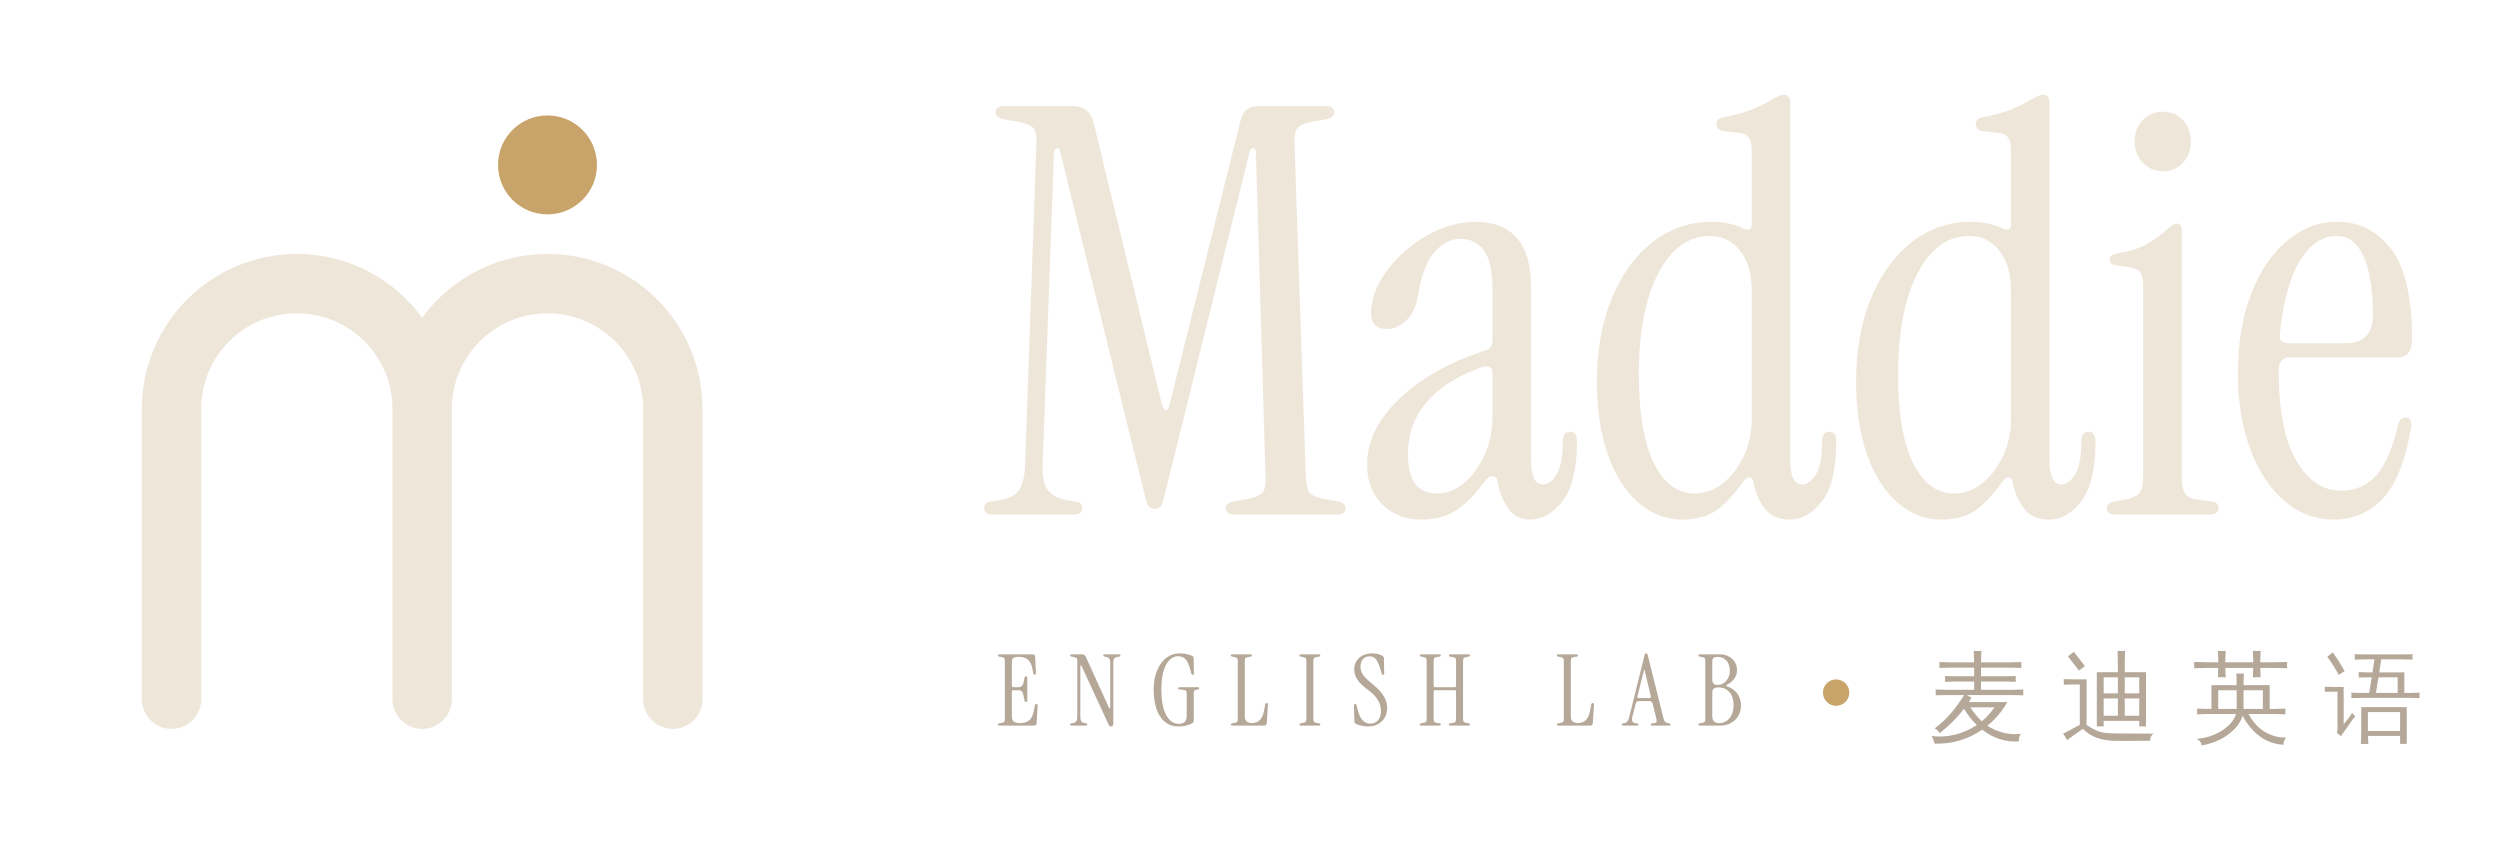
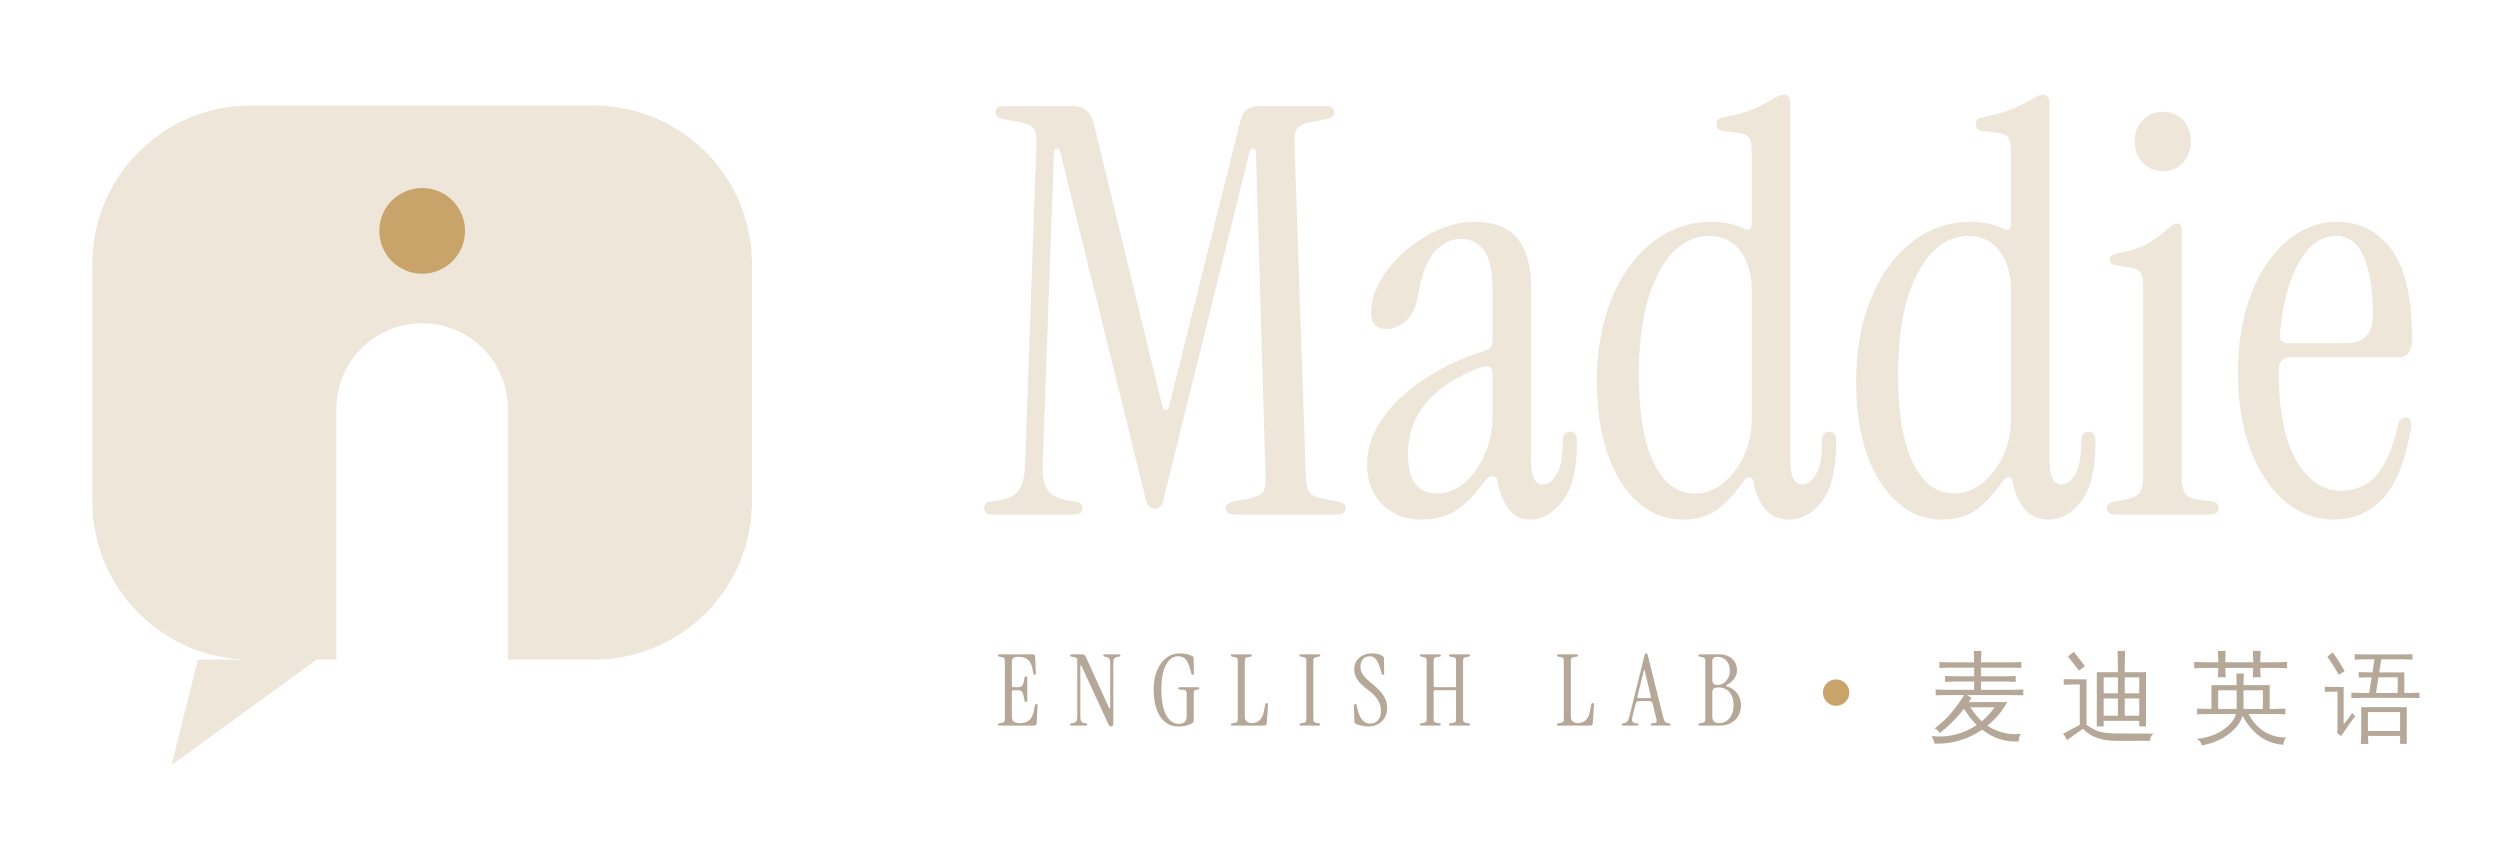
<svg xmlns="http://www.w3.org/2000/svg" viewBox="0 0 379 130" role="img" aria-label="Maddie English Lab 麦迪英语">
  <g transform="translate(4 4)">
-     <g fill="none" stroke="#efe6da" stroke-width="9" stroke-linecap="round" stroke-linejoin="round">
-       <path d="M22 102 V58 A19 19 0 0 1 60 58 A19 19 0 0 1 98 58 V102 M60 58 V102" />
-     </g>
-     <circle cx="79" cy="21" r="7.5" fill="#c9a46a" />
+     <path fill="#efe6da" fill-rule="evenodd" d="M34 12 H86 A24 24 0 0 1 110 36 V72 A24 24 0 0 1 86 96 H44 L22 112 L26 96 H34 A24 24 0 0 1 10 72 V36 A24 24 0 0 1 34 12 Z M47 96 V58 A13 13 0 0 1 73 58 V96 Z" />
+     <circle cx="60" cy="31" r="6.5" fill="#c9a46a" />
  </g>
  <path transform="translate(148 78)" d="M27.09 -0.86Q26.746 -0.86 26.316 -1.118Q25.886 -1.376 25.714 -2.236L12.728 -54.954Q12.642 -55.556 12.212 -55.513Q11.782 -55.47 11.782 -54.868L10.062 -7.396Q9.976 -4.988 10.836 -3.741Q11.696 -2.494 13.846 -2.15L14.964 -1.978Q16.082 -1.892 16.082 -0.946Q16.082 0.0 14.792 0.0H2.494Q1.204 0.0 1.204 -0.946Q1.204 -1.892 2.322 -1.978L3.44 -2.15Q5.676 -2.494 6.493 -3.741Q7.31 -4.988 7.396 -7.396L9.116 -56.244Q9.202 -58.05 8.6 -58.652Q7.998 -59.254 6.02 -59.598L4.042 -59.942Q2.924 -60.2 2.924 -60.974Q2.924 -61.92 4.214 -61.92H14.534Q17.2 -61.92 17.802 -59.34L28.208 -16.426Q28.38 -15.824 28.767 -15.824Q29.154 -15.824 29.24 -16.426L40.076 -59.77Q40.592 -61.92 42.828 -61.92H52.976Q54.266 -61.92 54.266 -60.974Q54.266 -60.2 53.148 -59.942L51.17 -59.598Q49.364 -59.254 48.762 -58.652Q48.16 -58.05 48.246 -56.244L49.966 -5.676Q50.052 -3.87 50.568 -3.268Q51.084 -2.666 52.89 -2.322L54.868 -1.978Q55.986 -1.72 55.986 -0.946Q55.986 0.0 54.696 0.0H39.13Q37.84 0.0 37.84 -0.946Q37.84 -1.72 38.958 -1.978L40.936 -2.322Q42.742 -2.666 43.344 -3.268Q43.946 -3.87 43.86 -5.676L42.398 -54.868Q42.398 -55.47 42.011 -55.513Q41.624 -55.556 41.452 -55.04L28.38 -2.236Q28.208 -1.376 27.821 -1.118Q27.434 -0.86 27.09 -0.86ZM67.51 0.774Q63.898 0.774 61.576 -1.505Q59.254 -3.784 59.254 -7.568Q59.254 -11.266 61.576 -14.577Q63.898 -17.888 67.94 -20.554Q71.982 -23.22 77.142 -24.854Q78.26 -25.198 78.26 -26.316V-34.142Q78.26 -38.27 76.97 -40.033Q75.68 -41.796 73.444 -41.796Q71.294 -41.796 69.531 -39.861Q67.768 -37.926 66.994 -33.368Q66.564 -30.616 65.145 -29.369Q63.726 -28.122 62.264 -28.122Q59.856 -28.122 59.856 -30.53Q59.856 -33.024 61.275 -35.475Q62.694 -37.926 65.016 -39.947Q67.338 -41.968 70.09 -43.172Q72.842 -44.376 75.594 -44.376Q84.108 -44.376 84.108 -34.486V-8.17Q84.108 -4.558 85.914 -4.558Q87.032 -4.558 87.978 -6.063Q88.924 -7.568 88.924 -11.18Q88.924 -12.556 90.042 -12.556Q91.074 -12.556 91.074 -11.094Q91.074 -4.816 88.881 -2.021Q86.688 0.774 83.936 0.774Q81.872 0.774 80.668 -0.903Q79.464 -2.58 79.034 -4.902Q78.948 -5.762 78.303 -5.805Q77.658 -5.848 77.056 -4.988Q74.992 -2.15 72.842 -0.688Q70.692 0.774 67.51 0.774ZM69.832 -3.182Q72.068 -3.182 73.96 -4.773Q75.852 -6.364 77.056 -9.03Q78.26 -11.696 78.26 -15.05V-21.328Q78.26 -22.962 76.454 -22.274Q71.208 -20.382 68.327 -17.071Q65.446 -13.76 65.446 -9.116Q65.446 -3.182 69.832 -3.182ZM107.07 0.774Q103.286 0.774 100.319 -1.849Q97.352 -4.472 95.718 -9.159Q94.084 -13.846 94.084 -20.038Q94.084 -27.262 96.32 -32.723Q98.556 -38.184 102.512 -41.28Q106.468 -44.376 111.456 -44.376Q112.66 -44.376 113.864 -44.161Q115.068 -43.946 116.186 -43.43Q117.562 -42.742 117.562 -44.032V-55.04Q117.562 -56.588 117.089 -57.19Q116.616 -57.792 115.412 -57.878L113.176 -58.136Q112.23 -58.308 112.23 -59.168Q112.23 -60.028 113.176 -60.2Q115.928 -60.716 117.605 -61.404Q119.282 -62.092 120.4 -62.78Q121.776 -63.64 122.464 -63.64Q123.41 -63.64 123.41 -62.264V-8.17Q123.41 -4.558 125.216 -4.558Q126.334 -4.558 127.28 -6.063Q128.226 -7.568 128.226 -11.18Q128.226 -12.556 129.344 -12.556Q130.376 -12.556 130.376 -11.094Q130.376 -4.816 128.226 -2.021Q126.076 0.774 123.324 0.774Q120.83 0.774 119.54 -0.903Q118.25 -2.58 117.82 -4.902Q117.734 -5.59 117.218 -5.633Q116.702 -5.676 116.272 -4.988Q113.864 -1.634 111.886 -0.43Q109.908 0.774 107.07 0.774ZM108.962 -3.182Q111.198 -3.182 113.133 -4.687Q115.068 -6.192 116.315 -8.772Q117.562 -11.352 117.562 -14.534V-33.884Q117.562 -37.754 115.799 -39.99Q114.036 -42.226 111.198 -42.226Q106.382 -42.226 103.415 -36.593Q100.448 -30.96 100.448 -21.242Q100.448 -12.384 102.727 -7.783Q105.006 -3.182 108.962 -3.182ZM146.372 0.774Q142.588 0.774 139.621 -1.849Q136.654 -4.472 135.02 -9.159Q133.386 -13.846 133.386 -20.038Q133.386 -27.262 135.622 -32.723Q137.858 -38.184 141.814 -41.28Q145.77 -44.376 150.758 -44.376Q151.962 -44.376 153.166 -44.161Q154.37 -43.946 155.488 -43.43Q156.864 -42.742 156.864 -44.032V-55.04Q156.864 -56.588 156.391 -57.19Q155.918 -57.792 154.714 -57.878L152.478 -58.136Q151.532 -58.308 151.532 -59.168Q151.532 -60.028 152.478 -60.2Q155.23 -60.716 156.907 -61.404Q158.584 -62.092 159.702 -62.78Q161.078 -63.64 161.766 -63.64Q162.712 -63.64 162.712 -62.264V-8.17Q162.712 -4.558 164.518 -4.558Q165.636 -4.558 166.582 -6.063Q167.528 -7.568 167.528 -11.18Q167.528 -12.556 168.646 -12.556Q169.678 -12.556 169.678 -11.094Q169.678 -4.816 167.528 -2.021Q165.378 0.774 162.626 0.774Q160.132 0.774 158.842 -0.903Q157.552 -2.58 157.122 -4.902Q157.036 -5.59 156.52 -5.633Q156.004 -5.676 155.574 -4.988Q153.166 -1.634 151.188 -0.43Q149.21 0.774 146.372 0.774ZM148.264 -3.182Q150.5 -3.182 152.435 -4.687Q154.37 -6.192 155.617 -8.772Q156.864 -11.352 156.864 -14.534V-33.884Q156.864 -37.754 155.101 -39.99Q153.338 -42.226 150.5 -42.226Q145.684 -42.226 142.717 -36.593Q139.75 -30.96 139.75 -21.242Q139.75 -12.384 142.029 -7.783Q144.308 -3.182 148.264 -3.182ZM179.912 -52.03Q178.106 -52.03 176.859 -53.32Q175.612 -54.61 175.612 -56.588Q175.612 -58.566 176.859 -59.813Q178.106 -61.06 179.912 -61.06Q181.718 -61.06 182.922 -59.813Q184.126 -58.566 184.126 -56.588Q184.126 -54.61 182.922 -53.32Q181.718 -52.03 179.912 -52.03ZM172.688 0.0Q171.398 0.0 171.398 -0.946Q171.398 -1.72 172.516 -1.978L173.548 -2.15Q175.698 -2.494 176.3 -3.225Q176.902 -3.956 176.902 -5.762V-34.658Q176.902 -36.206 176.429 -36.765Q175.956 -37.324 174.752 -37.496L172.946 -37.754Q171.828 -37.84 171.828 -38.7Q171.828 -39.388 173.204 -39.646Q175.87 -40.076 177.504 -41.022Q179.138 -41.968 180.686 -43.344Q181.46 -44.118 181.976 -44.118Q182.75 -44.118 182.75 -43.086V-5.762Q182.75 -3.956 183.266 -3.182Q183.782 -2.408 185.244 -2.236L187.394 -1.978Q188.34 -1.806 188.34 -1.032Q188.34 0.0 187.05 0.0ZM205.798 0.774Q201.67 0.774 198.402 -1.978Q195.134 -4.73 193.199 -9.761Q191.264 -14.792 191.264 -21.414Q191.264 -28.208 193.242 -33.368Q195.22 -38.528 198.66 -41.452Q202.1 -44.376 206.314 -44.376Q211.388 -44.376 214.527 -40.205Q217.666 -36.034 217.666 -26.66Q217.666 -23.822 215.516 -23.822H199.176Q197.456 -23.822 197.456 -21.844Q197.456 -12.728 200.122 -8.17Q202.788 -3.612 206.916 -3.612Q210.184 -3.612 212.248 -5.934Q214.312 -8.256 215.602 -13.76Q215.86 -14.706 216.72 -14.706Q217.752 -14.706 217.494 -12.986Q216.118 -5.332 213.108 -2.279Q210.098 0.774 205.798 0.774ZM198.918 -25.972H207.604Q211.732 -25.972 211.732 -30.272Q211.732 -35.862 210.356 -39.044Q208.98 -42.226 206.228 -42.226Q202.874 -42.226 200.595 -38.356Q198.316 -34.486 197.628 -27.348Q197.456 -25.972 198.918 -25.972Z" fill="#efe6da" />
  <path transform="translate(151 110)" d="M0.51 0.0Q0.285 0.0 0.285 -0.165Q0.285 -0.3 0.48 -0.345L0.825 -0.405Q1.14 -0.465 1.237 -0.57Q1.335 -0.675 1.335 -0.99V-9.81Q1.335 -10.125 1.237 -10.23Q1.14 -10.335 0.825 -10.395L0.48 -10.455Q0.285 -10.5 0.285 -10.635Q0.285 -10.8 0.51 -10.8H5.55Q5.895 -10.8 5.925 -10.455L6.045 -7.965Q6.075 -7.71 5.85 -7.71Q5.67 -7.71 5.64 -7.905L5.55 -8.46Q5.385 -9.48 4.875 -9.953Q4.365 -10.425 3.465 -10.425Q2.865 -10.425 2.632 -10.252Q2.4 -10.08 2.4 -9.645V-6.03Q2.4 -5.82 2.61 -5.82H3.36Q4.02 -5.82 4.17 -6.525L4.32 -7.275Q4.38 -7.5 4.575 -7.47Q4.74 -7.44 4.74 -7.215V-3.84Q4.74 -3.615 4.575 -3.585Q4.38 -3.555 4.32 -3.78L4.17 -4.515Q4.065 -5.04 3.877 -5.205Q3.69 -5.37 3.345 -5.37H2.61Q2.4 -5.37 2.4 -5.16V-1.395Q2.4 -0.855 2.678 -0.615Q2.955 -0.375 3.69 -0.375Q4.44 -0.375 4.973 -0.757Q5.505 -1.14 5.715 -2.19L5.895 -3.075Q5.94 -3.27 6.12 -3.27Q6.33 -3.27 6.3 -3.015L6.15 -0.345Q6.12 0.0 5.775 0.0ZM17.43 0.135Q17.19 0.135 17.025 -0.225L12.96 -9.045Q12.915 -9.15 12.848 -9.135Q12.78 -9.12 12.78 -9.0V-1.29Q12.78 -0.87 12.923 -0.652Q13.065 -0.435 13.44 -0.375L13.635 -0.345Q13.83 -0.33 13.83 -0.165Q13.83 0.0 13.605 0.0H11.46Q11.235 0.0 11.235 -0.165Q11.235 -0.33 11.43 -0.345L11.625 -0.375Q12.015 -0.435 12.165 -0.652Q12.315 -0.87 12.315 -1.29V-9.81Q12.315 -10.125 12.218 -10.23Q12.12 -10.335 11.775 -10.395L11.43 -10.455Q11.235 -10.5 11.235 -10.635Q11.235 -10.8 11.46 -10.8H13.065Q13.44 -10.8 13.59 -10.47L17.13 -2.685Q17.175 -2.595 17.242 -2.61Q17.31 -2.625 17.31 -2.715V-9.51Q17.31 -9.99 17.145 -10.178Q16.98 -10.365 16.725 -10.41L16.455 -10.455Q16.26 -10.5 16.26 -10.635Q16.26 -10.8 16.485 -10.8H18.63Q18.855 -10.8 18.855 -10.635Q18.855 -10.47 18.66 -10.455L18.465 -10.425Q18.075 -10.365 17.925 -10.178Q17.775 -9.99 17.775 -9.51V-0.345Q17.775 -0.075 17.678 0.03Q17.58 0.135 17.43 0.135ZM27.66 0.135Q26.445 0.135 25.605 -0.555Q24.765 -1.245 24.33 -2.498Q23.895 -3.75 23.895 -5.46Q23.895 -7.11 24.405 -8.348Q24.915 -9.585 25.808 -10.267Q26.7 -10.95 27.855 -10.95Q28.44 -10.95 28.92 -10.837Q29.4 -10.725 29.76 -10.545Q29.955 -10.44 29.955 -10.23L30.0 -7.95Q30.0 -7.695 29.82 -7.695Q29.655 -7.695 29.61 -7.89L29.49 -8.34Q29.16 -9.585 28.74 -10.05Q28.32 -10.515 27.585 -10.515Q26.49 -10.515 25.778 -9.217Q25.065 -7.92 25.065 -5.46Q25.065 -2.925 25.793 -1.597Q26.52 -0.27 27.66 -0.27Q28.275 -0.27 28.59 -0.54Q28.905 -0.81 28.905 -1.545V-4.83Q28.905 -5.145 28.808 -5.265Q28.71 -5.385 28.395 -5.415L27.81 -5.475Q27.615 -5.49 27.615 -5.655Q27.615 -5.82 27.84 -5.82H30.585Q30.81 -5.82 30.81 -5.64Q30.81 -5.505 30.645 -5.475L30.42 -5.445Q30.09 -5.4 30.03 -5.265Q29.97 -5.13 29.97 -4.815V-0.75Q29.97 -0.585 29.88 -0.487Q29.79 -0.39 29.565 -0.27Q29.205 -0.09 28.74 0.023Q28.275 0.135 27.66 0.135ZM35.82 0.0Q35.595 0.0 35.595 -0.165Q35.595 -0.3 35.79 -0.345L36.135 -0.405Q36.45 -0.465 36.547 -0.57Q36.645 -0.675 36.645 -0.99V-9.81Q36.645 -10.125 36.547 -10.23Q36.45 -10.335 36.135 -10.395L35.79 -10.455Q35.595 -10.5 35.595 -10.635Q35.595 -10.8 35.82 -10.8H38.565Q38.79 -10.8 38.79 -10.62Q38.79 -10.485 38.625 -10.455L38.22 -10.395Q37.905 -10.35 37.808 -10.23Q37.71 -10.11 37.71 -9.795V-1.395Q37.71 -0.855 38.017 -0.615Q38.325 -0.375 38.79 -0.375Q39.135 -0.375 39.503 -0.517Q39.87 -0.66 40.17 -1.057Q40.47 -1.455 40.62 -2.22L40.815 -3.225Q40.86 -3.42 41.04 -3.42Q41.25 -3.42 41.22 -3.165L41.04 -0.345Q41.01 0.0 40.665 0.0ZM46.215 0.0Q45.99 0.0 45.99 -0.165Q45.99 -0.3 46.185 -0.345L46.53 -0.405Q46.845 -0.465 46.942 -0.57Q47.04 -0.675 47.04 -0.99V-9.81Q47.04 -10.125 46.942 -10.23Q46.845 -10.335 46.53 -10.395L46.185 -10.455Q45.99 -10.5 45.99 -10.635Q45.99 -10.8 46.215 -10.8H48.93Q49.155 -10.8 49.155 -10.635Q49.155 -10.5 48.96 -10.455L48.615 -10.395Q48.3 -10.335 48.203 -10.23Q48.105 -10.125 48.105 -9.81V-0.99Q48.105 -0.675 48.203 -0.57Q48.3 -0.465 48.615 -0.405L48.96 -0.345Q49.155 -0.3 49.155 -0.165Q49.155 0.0 48.93 0.0ZM56.4 0.135Q56.1 0.135 55.733 0.075Q55.365 0.015 55.043 -0.075Q54.72 -0.165 54.54 -0.27Q54.435 -0.33 54.383 -0.397Q54.33 -0.465 54.33 -0.63L54.255 -2.985Q54.255 -3.285 54.45 -3.285Q54.615 -3.285 54.675 -3.015L54.81 -2.445Q55.32 -0.3 56.715 -0.3Q57.465 -0.3 57.907 -0.802Q58.35 -1.305 58.35 -2.22Q58.35 -3.105 57.892 -3.87Q57.435 -4.635 56.43 -5.385Q55.32 -6.18 54.81 -6.922Q54.3 -7.665 54.3 -8.505Q54.3 -9.615 55.072 -10.282Q55.845 -10.95 57.045 -10.95Q57.495 -10.95 57.915 -10.845Q58.335 -10.74 58.605 -10.545Q58.695 -10.485 58.748 -10.41Q58.8 -10.335 58.8 -10.215L58.845 -7.95Q58.845 -7.695 58.65 -7.695Q58.515 -7.695 58.455 -7.905L58.35 -8.28Q58.02 -9.435 57.668 -9.968Q57.315 -10.5 56.655 -10.5Q56.01 -10.5 55.627 -10.08Q55.245 -9.66 55.245 -8.895Q55.245 -8.25 55.665 -7.665Q56.085 -7.08 57.135 -6.24Q58.26 -5.325 58.778 -4.478Q59.295 -3.63 59.295 -2.67Q59.295 -1.83 58.92 -1.2Q58.545 -0.57 57.892 -0.217Q57.24 0.135 56.4 0.135ZM64.455 0.0Q64.23 0.0 64.23 -0.165Q64.23 -0.3 64.425 -0.345L64.77 -0.405Q65.085 -0.465 65.183 -0.57Q65.28 -0.675 65.28 -0.99V-9.81Q65.28 -10.125 65.183 -10.23Q65.085 -10.335 64.77 -10.395L64.425 -10.455Q64.23 -10.5 64.23 -10.635Q64.23 -10.8 64.455 -10.8H67.2Q67.425 -10.8 67.425 -10.62Q67.425 -10.485 67.26 -10.455L66.855 -10.395Q66.54 -10.35 66.442 -10.23Q66.345 -10.11 66.345 -9.795V-6.03Q66.345 -5.82 66.555 -5.82H69.525Q69.735 -5.82 69.735 -6.03V-9.795Q69.735 -10.11 69.638 -10.23Q69.54 -10.35 69.225 -10.395L68.82 -10.455Q68.655 -10.485 68.655 -10.62Q68.655 -10.8 68.88 -10.8H71.625Q71.85 -10.8 71.85 -10.635Q71.85 -10.5 71.655 -10.455L71.31 -10.395Q70.995 -10.335 70.898 -10.23Q70.8 -10.125 70.8 -9.81V-0.99Q70.8 -0.675 70.898 -0.57Q70.995 -0.465 71.31 -0.405L71.655 -0.345Q71.85 -0.3 71.85 -0.165Q71.85 0.0 71.625 0.0H68.88Q68.655 0.0 68.655 -0.18Q68.655 -0.315 68.82 -0.345L69.225 -0.405Q69.54 -0.45 69.638 -0.57Q69.735 -0.69 69.735 -1.005V-5.16Q69.735 -5.37 69.525 -5.37H66.555Q66.345 -5.37 66.345 -5.16V-1.005Q66.345 -0.69 66.442 -0.57Q66.54 -0.45 66.855 -0.405L67.26 -0.345Q67.425 -0.315 67.425 -0.18Q67.425 0.0 67.2 0.0ZM85.245 0.0Q85.02 0.0 85.02 -0.165Q85.02 -0.3 85.215 -0.345L85.56 -0.405Q85.875 -0.465 85.973 -0.57Q86.07 -0.675 86.07 -0.99V-9.81Q86.07 -10.125 85.973 -10.23Q85.875 -10.335 85.56 -10.395L85.215 -10.455Q85.02 -10.5 85.02 -10.635Q85.02 -10.8 85.245 -10.8H87.99Q88.215 -10.8 88.215 -10.62Q88.215 -10.485 88.05 -10.455L87.645 -10.395Q87.33 -10.35 87.233 -10.23Q87.135 -10.11 87.135 -9.795V-1.395Q87.135 -0.855 87.443 -0.615Q87.75 -0.375 88.215 -0.375Q88.56 -0.375 88.928 -0.517Q89.295 -0.66 89.595 -1.057Q89.895 -1.455 90.045 -2.22L90.24 -3.225Q90.285 -3.42 90.465 -3.42Q90.675 -3.42 90.645 -3.165L90.465 -0.345Q90.435 0.0 90.09 0.0ZM95.085 0.0Q94.86 0.0 94.86 -0.15Q94.86 -0.3 95.07 -0.345L95.295 -0.39Q95.595 -0.45 95.745 -0.682Q95.895 -0.915 96 -1.335L98.325 -10.71Q98.355 -10.86 98.423 -10.905Q98.49 -10.95 98.55 -10.95Q98.625 -10.95 98.693 -10.905Q98.76 -10.86 98.79 -10.71L101.16 -1.2Q101.265 -0.78 101.4 -0.615Q101.535 -0.45 101.82 -0.39L102.045 -0.345Q102.255 -0.3 102.255 -0.15Q102.255 0.0 102.03 0.0H99.465Q99.255 0.0 99.255 -0.165Q99.255 -0.33 99.51 -0.345L99.795 -0.375Q100.05 -0.405 100.118 -0.54Q100.185 -0.675 100.11 -1.005L99.54 -3.33Q99.45 -3.72 99.045 -3.72H97.47Q97.08 -3.72 96.975 -3.33L96.465 -1.32Q96.24 -0.465 96.915 -0.375L97.14 -0.345Q97.395 -0.3 97.395 -0.165Q97.395 0.0 97.185 0.0ZM97.425 -4.17H99.075Q99.315 -4.17 99.27 -4.425L98.31 -8.445H98.235L97.23 -4.425Q97.185 -4.17 97.425 -4.17ZM106.695 0.0Q106.47 0.0 106.47 -0.165Q106.47 -0.3 106.665 -0.345L107.01 -0.405Q107.325 -0.465 107.422 -0.57Q107.52 -0.675 107.52 -0.99V-9.81Q107.52 -10.125 107.422 -10.23Q107.325 -10.335 107.01 -10.395L106.665 -10.455Q106.47 -10.5 106.47 -10.635Q106.47 -10.8 106.695 -10.8H109.74Q110.49 -10.8 111.075 -10.485Q111.66 -10.17 111.998 -9.63Q112.335 -9.09 112.335 -8.4Q112.335 -7.725 111.938 -7.147Q111.54 -6.57 110.79 -6.18Q110.7 -6.135 110.7 -6.06Q110.7 -5.985 110.805 -5.955Q111.825 -5.61 112.38 -4.852Q112.935 -4.095 112.935 -3.06Q112.935 -2.175 112.53 -1.478Q112.125 -0.78 111.412 -0.39Q110.7 0.0 109.8 0.0ZM109.38 -6.165Q110.175 -6.165 110.708 -6.787Q111.24 -7.41 111.24 -8.34Q111.24 -9.27 110.73 -9.848Q110.22 -10.425 109.38 -10.425Q108.585 -10.425 108.585 -9.825V-6.99Q108.585 -6.555 108.773 -6.36Q108.96 -6.165 109.38 -6.165ZM109.605 -0.375Q110.58 -0.375 111.195 -1.117Q111.81 -1.86 111.81 -3.105Q111.81 -4.35 111.188 -5.07Q110.565 -5.79 109.515 -5.79Q108.585 -5.79 108.585 -5.055V-1.41Q108.585 -0.375 109.605 -0.375Z" fill="#b5a899" />
  <path transform="translate(292.355 111)" d="M2.71 -5.625Q1.89 -5.625 1.084 -5.596Q1.128 -6.035 1.084 -6.475Q1.89 -6.431 2.71 -6.431H6.929V-7.676H4.146Q3.325 -7.676 2.505 -7.632Q2.549 -8.071 2.505 -8.511Q3.325 -8.481 4.146 -8.481H6.929V-9.785H3.281Q2.461 -9.785 1.641 -9.741Q1.699 -10.181 1.641 -10.635Q2.461 -10.591 3.281 -10.591H6.914Q6.914 -11.455 6.87 -12.334Q7.441 -12.261 8.013 -12.334Q7.983 -11.455 7.969 -10.591H12.466Q13.286 -10.591 14.092 -10.635Q14.048 -10.181 14.092 -9.741Q13.286 -9.785 12.466 -9.785H7.969V-8.481H11.602Q12.422 -8.481 13.242 -8.511Q13.198 -8.071 13.242 -7.632Q12.422 -7.676 11.602 -7.676H7.969V-6.431H12.744Q13.564 -6.431 14.385 -6.475Q14.341 -6.035 14.385 -5.596Q13.564 -5.625 12.744 -5.625H5.815Q6.152 -5.405 6.533 -5.229Q6.328 -4.893 6.123 -4.57H11.953Q10.811 -2.505 8.936 -0.981Q9.858 -0.352 11.169 0.029Q12.48 0.41 14.004 0.249Q13.652 0.762 13.696 1.392Q10.708 1.597 8.145 -0.381Q4.893 1.846 0.923 1.743Q0.791 1.128 0.469 0.586Q2.314 0.806 4.08 0.359Q5.845 -0.088 7.324 -1.084Q6.24 -2.139 5.391 -3.545Q3.926 -1.626 1.714 0.146Q1.436 -0.337 0.938 -0.571Q2.388 -1.67 3.391 -2.856Q4.395 -4.043 5.42 -5.625ZM6.357 -3.765Q7.163 -2.52 8.086 -1.655Q9.199 -2.578 10.005 -3.765ZM28.584 1.318Q25.156 1.333 23.413 -0.513L20.996 1.201Q20.762 0.688 20.41 0.234L22.944 -1.113V-7.236H22.065Q21.289 -7.236 20.498 -7.192Q20.542 -7.617 20.498 -8.042Q21.289 -8.013 22.065 -8.013H23.97V-1.099Q25.112 -0.308 26.108 -0.029Q26.885 0.176 28.584 0.19L34.121 0.22Q33.564 0.63 33.608 1.304ZM23.721 -10.02 22.827 -9.331 21.143 -11.484 22.036 -12.188ZM26.562 -0.879H25.522V-9.097H28.716V-10.239Q28.716 -11.294 28.672 -12.334Q29.229 -12.275 29.8 -12.334Q29.756 -11.294 29.756 -10.239V-9.097H32.979V-0.879H31.953V-1.714H26.562ZM29.756 -2.49H31.953V-5.112H29.756ZM28.716 -2.49V-5.112H26.562V-2.49ZM29.756 -5.889H31.953V-8.32H29.756ZM28.716 -5.889V-8.32H26.562V-5.889ZM42.285 -2.754Q41.509 -2.754 40.718 -2.71Q40.762 -3.149 40.718 -3.574Q41.509 -3.53 42.285 -3.53H42.9V-7.134H46.724Q46.724 -8.013 46.68 -8.906Q47.236 -8.848 47.808 -8.906Q47.764 -8.013 47.764 -7.134H51.733V-3.53H52.539Q53.33 -3.53 54.121 -3.574Q54.077 -3.149 54.121 -2.71Q53.33 -2.754 52.539 -2.754H48.525Q49.287 -1.333 50.386 -0.454Q51.104 0.103 52.07 0.461Q53.037 0.82 54.224 0.82Q53.813 1.289 53.813 1.904Q52.817 1.86 51.895 1.516Q50.972 1.172 50.327 0.71Q49.683 0.249 49.111 -0.381Q48.188 -1.377 47.617 -2.49Q47.295 -1.333 46.27 -0.352Q44.38 1.479 41.436 2.007Q41.304 1.318 40.645 1.011Q41.948 0.923 43.208 0.417Q44.468 -0.088 45.405 -0.93Q46.343 -1.772 46.621 -2.754ZM47.764 -3.53H50.693V-6.357H47.764ZM46.724 -3.53V-6.357H43.926V-3.53ZM50.356 -8.306Q49.771 -8.379 49.185 -8.306Q49.229 -9.053 49.229 -9.741H45.01Q45.01 -9.023 45.054 -8.306Q44.468 -8.379 43.882 -8.306Q43.926 -9.053 43.926 -9.741H41.978Q41.128 -9.741 40.264 -9.697Q40.322 -10.166 40.264 -10.649Q41.128 -10.605 41.978 -10.605H43.94Q43.926 -11.47 43.882 -12.334Q44.468 -12.275 45.054 -12.334Q45.01 -11.44 44.995 -10.605H49.243Q49.229 -11.47 49.185 -12.334Q49.771 -12.275 50.356 -12.334Q50.312 -11.44 50.298 -10.605H52.671Q53.521 -10.605 54.385 -10.649Q54.326 -10.166 54.385 -9.697Q53.521 -9.741 52.671 -9.741H50.298Q50.312 -9.023 50.356 -8.306ZM66.68 1.802Q66.108 1.743 65.552 1.802Q65.61 0.776 65.61 -0.264V-3.794H72.51V1.772H71.499V0.571H66.636Q66.65 1.187 66.68 1.802ZM74.458 -5.991Q74.414 -5.581 74.458 -5.171Q73.696 -5.2 72.935 -5.2H65.625Q64.863 -5.2 64.102 -5.171Q64.146 -5.581 64.102 -5.991Q64.863 -5.947 65.625 -5.947H66.812L67.192 -8.32L65.215 -8.291Q65.244 -8.701 65.215 -9.111Q65.962 -9.067 66.724 -9.067H67.31L67.617 -11.045H66.138Q65.376 -11.045 64.614 -11.001Q64.658 -11.411 64.614 -11.821Q65.376 -11.792 66.138 -11.792H71.865Q72.627 -11.792 73.389 -11.821Q73.345 -11.411 73.389 -11.001Q72.627 -11.045 71.865 -11.045H68.643L68.335 -9.067H72.144V-5.947H72.935Q73.696 -5.947 74.458 -5.991ZM71.499 -3.047H66.621V-0.176H71.499ZM71.133 -5.947V-8.32H68.218L67.837 -5.947ZM60.073 -6.123Q60.117 -6.504 60.073 -6.885Q60.747 -6.855 61.421 -6.855H62.944V-1.187L63.867 -2.358L64.233 -2.93L64.702 -2.373L64.336 -1.963L62.534 0.601L61.904 0.059Q62.007 -0.19 62.007 -0.469V-6.152ZM62.197 -8.701Q61.406 -10.137 60.469 -11.44L61.289 -12.1Q62.271 -10.752 63.091 -9.243Z" fill="#b5a899" />
  <circle cx="278.355" cy="105" r="2" fill="#c9a46a" />
</svg>
